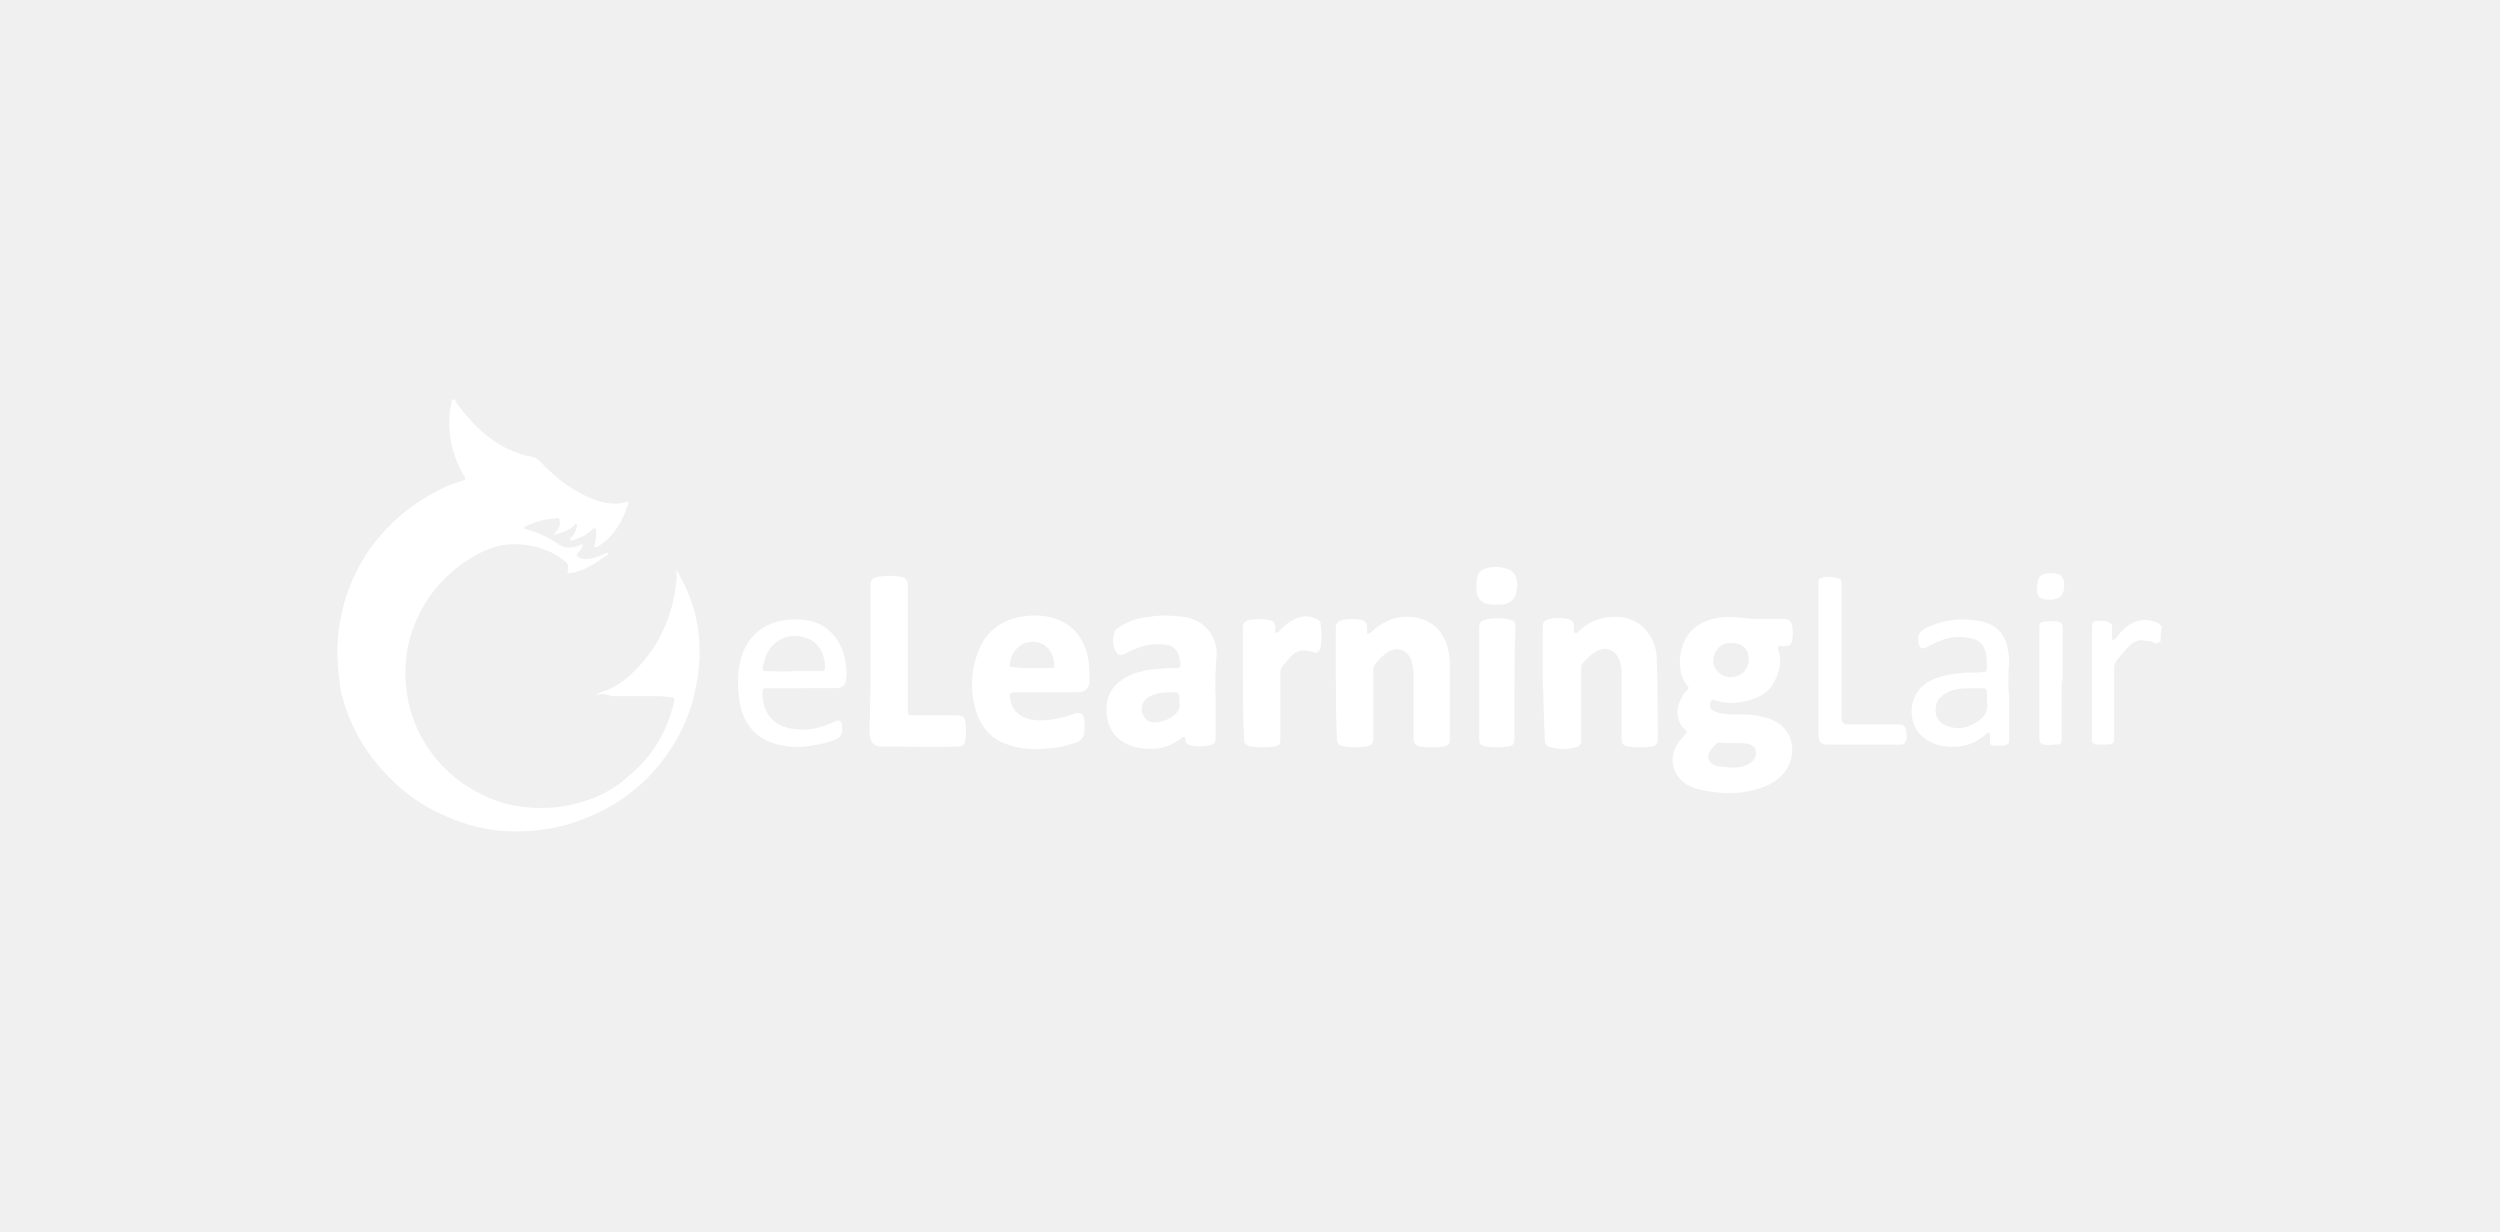
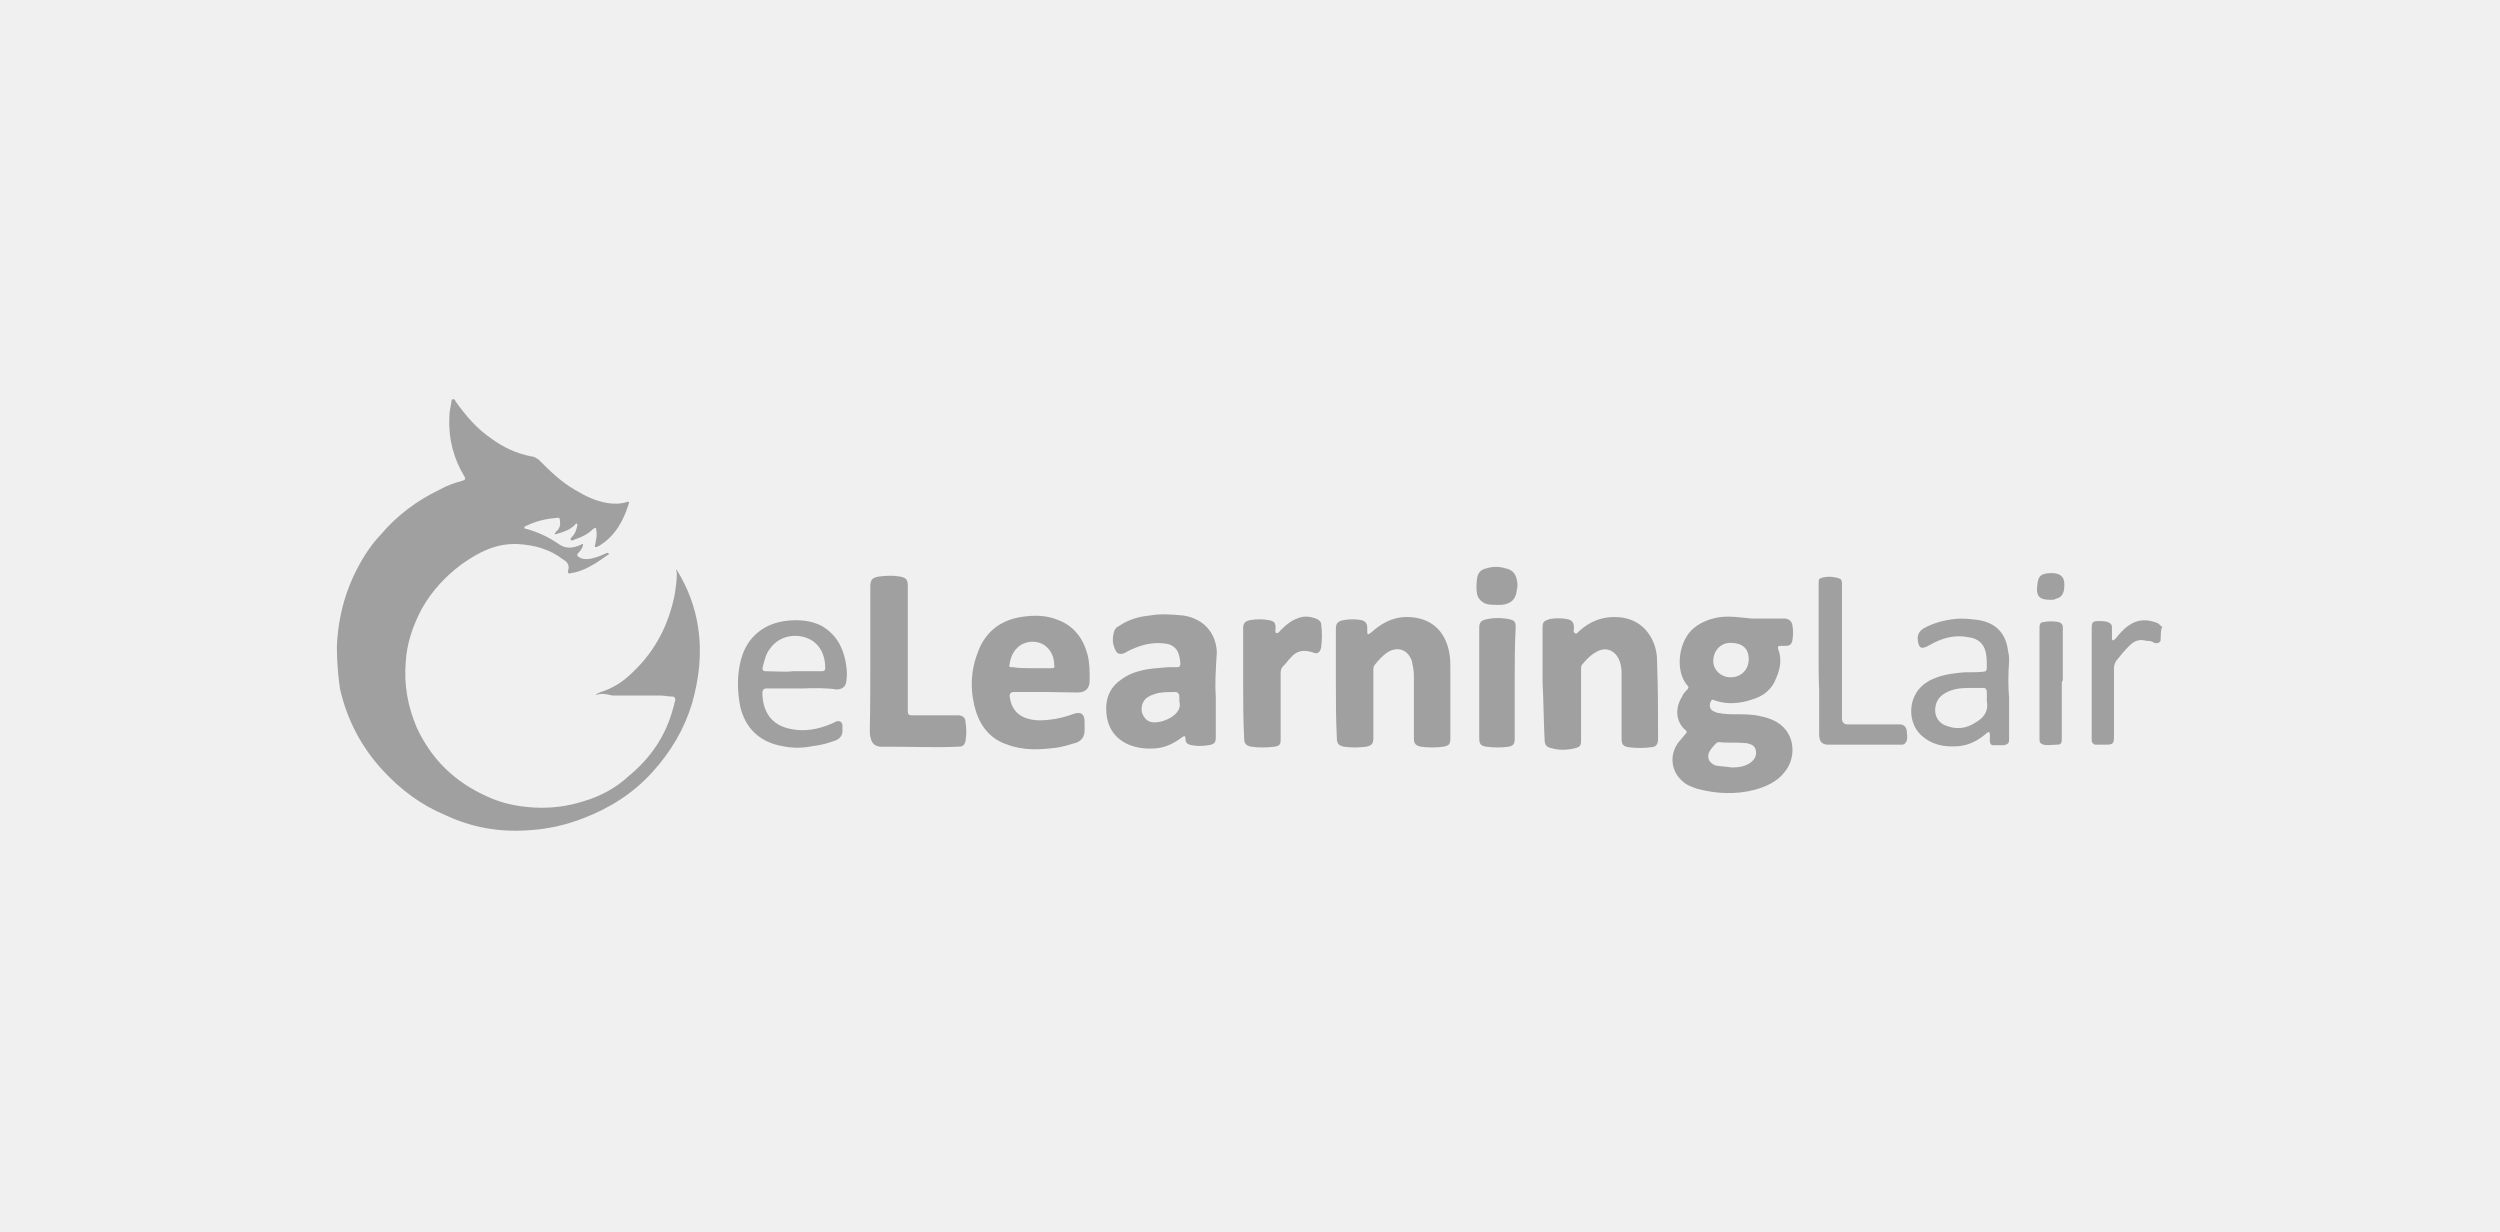
- <svg xmlns="http://www.w3.org/2000/svg" id="Layer_1" data-name="Layer 1" viewBox="0 0 493.5 243">
-   <defs>
-     <style>
-       .cls-1 {
-         fill: #fff;
-       }
-     </style>
-   </defs>
-   <g id="_50jLTs.tif" data-name=" 50jLTs.tif">
+ <svg xmlns="http://www.w3.org/2000/svg" version="1.1" id="Layer_1" x="0px" y="0px" viewBox="0 0 493.5 243" style="enable-background:new 0 0 493.5 243;" xml:space="preserve">
+   <style type="text/css">
+ 	.st0{fill:#A0A0A0;}
+ </style>
+   <g id="_50jLTs.tif">
    <g>
-       <path class="cls-1" d="m426.5,126.52c-.4.6-1,.6-1.59.2-.4-.2-.8-.2-1.2-.2-1.39-.4-2.39,0-3.39.99-1,.99-1.79,1.99-2.59,2.98-.2.4-.4.79-.4,1.39v13.5c0,1.39-.2,1.59-1.59,1.59h-1.99c-.4,0-.8-.4-.8-.79v-22.24c0-1.19.2-1.39,1.39-1.39.6,0,1.2,0,1.79.2.4.2.8.4.8.99v2.18c0,.2,0,.4.2.4s.2-.2.4-.2c.8-.99,1.59-1.99,2.79-2.78,1.79-1.19,3.59-1.19,5.58-.4.4.2.6.6,1,.79-.4-.2-.4,2.98-.4,2.78Z" />
-       <path class="cls-1" d="m117.62,137.24c.2-.4.8-.4,1-.6,2.59-.79,4.58-2.18,6.38-3.97,4.38-4.17,6.97-9.33,8.17-15.29.2-1.39.4-2.58.4-3.97,0-.2,0-.6-.2-.79h.2c2.19,3.57,3.59,7.35,4.18,11.32.8,5.16.2,10.13-1.2,15.09-1.59,5.16-4.18,9.53-7.77,13.5-3.79,4.17-8.37,7.15-13.55,9.13-3.59,1.39-7.17,2.18-10.96,2.38-5.78.4-11.16-.6-16.34-2.98-4.78-1.99-8.77-4.96-12.36-8.94-4.18-4.57-6.97-9.93-8.37-16.09-.4-2.78-.6-5.56-.6-8.34.2-4.77,1.2-9.33,3.19-13.7,1.39-2.98,3.19-5.96,5.38-8.34,3.19-3.77,7.17-6.75,11.56-8.94,1.39-.79,2.99-1.39,4.58-1.79.6-.2.6-.4.4-.79-2.19-3.57-3.19-7.55-2.99-11.72,0-.99.2-1.99.4-2.98,0-.2,0-.6.4-.6.2,0,.4.2.4.4,1.99,2.78,4.18,5.36,6.97,7.35,2.39,1.79,4.98,2.98,7.97,3.57.6,0,1,.4,1.39.6,2.19,2.18,4.38,4.37,7.17,5.96,1.99,1.19,3.99,2.18,6.38,2.58,1.2.2,2.59.2,3.79-.2.4-.2.6,0,.4.4-1,3.18-2.59,6.16-5.58,8.14,0,0-.2.2-.4.2-.2.2-.4.2-.6.2-.2-.2,0-.4,0-.6.2-.99.4-1.79.2-2.78,0-.2,0-.4-.2-.4s-.2.2-.4.2c-1,.99-2.19,1.59-3.39,1.99q-.2,0-.4.2c-.2,0-.4.2-.6,0-.2-.2,0-.4.2-.6.6-.6.8-1.19,1-1.99,0-.2.2-.4,0-.6s-.4.2-.4.2c-1,.99-2.19,1.39-3.59,1.79-.2,0-.4.2-.4,0s.2-.2.2-.4c.8-.6,1-1.39.8-2.38,0-.2,0-.4-.4-.4-2.19.2-4.18.6-6.18,1.59-.2,0-.4.2-.4.4s.4.2.4.2c2.19.6,4.38,1.59,6.38,2.98,1.39.99,2.79.79,4.18.2.2,0,.2-.2.4-.2h.2c0,.6-.4,1.19-.8,1.59-.6.6-.4.79.4,1.19,1.2.4,2.39,0,3.59-.4.4-.2,1-.4,1.39-.6.2,0,.4-.2.4,0,.2.2,0,.4-.2.4-1.99,1.39-3.99,2.78-6.38,3.38-.4,0-.8.2-1,.2q-.4,0-.4-.4c.4-1.19,0-1.79-1-2.38-2.59-1.99-5.58-2.78-8.77-2.98-4.38-.2-7.77,1.59-11.16,3.97-3.19,2.38-5.78,5.16-7.77,8.74-1.79,3.38-2.99,6.95-3.19,10.52-.4,4.57.4,8.94,2.19,13.11,2.99,6.35,7.57,10.72,13.75,13.5,2.99,1.39,5.98,1.99,9.17,2.18,3.39.2,6.58-.2,9.76-1.19,3.39-.99,6.38-2.58,8.97-4.96,4.38-3.57,7.37-8.14,8.77-13.5.2-.4.2-.99.4-1.39,0-.4,0-.79-.6-.79-.8,0-1.59-.2-2.39-.2h-9.37c-1.2-.4-1.99-.6-3.19-.2h0Z" />
-       <path class="cls-1" d="m343,141.02c1.39,0,2.99,0,4.58.4,1.99.4,3.79,1.19,4.98,2.78,1.79,2.38,1.59,5.96-.4,8.34-1.39,1.79-3.59,2.78-5.78,3.38-3.79.99-7.57.79-11.36-.2-1.2-.4-2.19-.79-2.99-1.59-2.39-2.18-2.39-5.56-.4-7.94.4-.4.8-.99,1.2-1.39.2-.2.2-.4,0-.6-1.99-1.59-2.19-4.37-.8-6.55.2-.6.6-.99,1-1.39s.4-.6,0-.99c-2.19-2.58-1.79-7.94.8-10.72,1.39-1.39,3.19-2.18,5.18-2.58,2.19-.4,4.58,0,6.78.2h6.38c.8,0,1.39.4,1.59,1.19.2.99.2,2.18,0,3.18-.2.79-.6.99-1.39.99h-1q-.6,0-.4.6c.8,1.99.4,3.97-.4,5.76-.8,2.18-2.59,3.57-4.78,4.17-2.39.79-4.78.99-7.17.2-.2,0-.6-.4-.8,0-.2.4-.4.79-.2,1.39.2.6.8.79,1.39.99,1.39.4,2.59.4,3.99.4h0Zm-1.2,10.52c1.39,0,2.79-.2,3.79-.99.8-.6,1.2-1.39,1-2.38-.2-.99-1-1.19-1.79-1.39h-.2c-1.79-.2-3.39,0-5.18-.2-.2,0-.4,0-.6.2-.4.4-.8.79-1.2,1.39-.8,1.19-.4,2.38,1,2.98,1,.2,2.19.2,3.19.4h0Zm-.2-24.62c-1.99,0-3.39,1.59-3.39,3.57,0,1.79,1.59,3.18,3.39,3.18,1.99,0,3.59-1.39,3.59-3.57s-1.39-3.18-3.59-3.18h0Z" />
-       <path class="cls-1" d="m239.97,137.44v8.14c0,.99-.2,1.39-1.39,1.59-1.2.2-2.39.2-3.39,0-.8-.2-1.2-.4-1.2-1.39q0-.6-.6-.2c-1.59,1.19-3.19,1.99-4.98,2.18-1.99.2-3.99,0-5.78-.79-2.59-1.19-3.99-3.38-4.18-6.16-.2-2.38.4-4.37,2.19-5.96,1.2-.99,2.59-1.79,4.18-2.18,1.99-.6,3.79-.6,5.78-.79h1.79c.4,0,.6-.2.6-.6,0-.79-.2-1.59-.4-2.18-.4-.99-1.2-1.59-2.19-1.79-2.39-.4-4.58,0-6.78.99-.6.2-1.2.6-1.59.79-1,.4-1.59.2-1.99-.99-.4-.99-.4-1.79-.2-2.78.2-.79.4-1.19,1.2-1.59,1.79-1.19,3.79-1.79,5.98-1.99,2.19-.4,4.38-.2,6.58,0,3.79.6,6.38,3.18,6.58,7.15-.2,3.18-.4,6.16-.2,8.54Zm-7.17.99v-.99c0-.4-.2-.6-.6-.79-1.2,0-2.39,0-3.59.2-.6.2-1.39.4-1.99.79-1,.6-1.39,1.79-1.2,2.98.4,1.19,1.2,1.99,2.39,1.99s2.39-.4,3.39-.99c1.2-.79,1.99-1.79,1.59-3.18h0Z" />
-       <path class="cls-1" d="m304.54,134.66v-10.72c0-1.19.2-1.39,1.39-1.79,1.2-.2,2.39-.2,3.39,0s1.39.6,1.39,1.79c0,.4-.2.79.2.99s.6-.2.8-.4c1.99-1.79,4.18-2.78,6.97-2.78,2.99,0,5.58,1.19,7.17,3.97.8,1.39,1.2,2.98,1.2,4.57.2,5.16.2,10.33.2,15.49,0,.99-.4,1.59-1.39,1.59-1.39.2-2.79.2-4.38,0-1.2-.2-1.39-.6-1.39-1.79v-12.91c0-.99-.2-1.99-.6-2.78-.8-1.59-2.39-2.18-3.79-1.59-1.39.6-2.39,1.59-3.39,2.78-.2.2-.2.6-.2.99v14.1c0,.99-.4,1.19-1.2,1.39-1.59.4-3.19.4-4.58,0-1-.2-1.39-.6-1.39-1.79-.2-3.77-.2-7.55-.4-11.12h0Z" />
-       <path class="cls-1" d="m206.5,136.65h-6.38q-.8,0-.8.79c.4,3.38,2.59,4.57,5.58,4.77,2.39,0,4.58-.4,6.78-1.19,1.59-.6,2.39-.2,2.39,1.59v1.59c0,1.19-.6,1.99-1.59,2.38-1.39.4-2.59.79-3.99.99-3.19.4-6.38.6-9.57-.6-3.19-.99-5.18-3.38-6.18-6.35-1.2-3.77-1.2-7.74.2-11.52,1.39-4.17,4.38-6.55,8.57-7.35,2.59-.4,4.98-.4,7.37.6,3.19,1.19,4.98,3.77,5.78,6.95.4,1.59.4,3.18.4,4.96,0,1.59-.8,2.38-2.39,2.38h-6.18Zm-2.79-4.77h3.79c.4,0,.8,0,.6-.6,0-1.59-.6-2.98-1.99-3.97-1.39-.79-2.79-.79-4.18-.2-1.59.79-2.39,2.38-2.59,3.97-.2.6,0,.6.6.6,1.2.2,2.39.2,3.79.2h0Z" />
-       <path class="cls-1" d="m263.69,134.86v-10.72c0-1.19.4-1.59,1.59-1.79,1.2-.2,2.19-.2,3.39,0,.8.2,1.2.6,1.2,1.59v.79c0,.2,0,.4.2.4s.2-.2.4-.2c1.99-1.79,4.18-3.18,7.17-3.18,4.58,0,7.57,2.58,8.37,7.15.2.99.2,2.18.2,3.18v13.7c0,.99-.2,1.39-1.39,1.59-1.39.2-2.99.2-4.38,0-1-.2-1.39-.6-1.39-1.59v-12.51c0-.99-.2-1.79-.4-2.78-.8-2.38-2.99-2.98-4.98-1.59-.8.6-1.59,1.39-2.19,2.18-.4.4-.4.79-.4,1.19v13.5c0,.99-.4,1.39-1.39,1.59-1.39.2-2.99.2-4.38,0-1-.2-1.39-.6-1.39-1.59-.2-3.77-.2-7.35-.2-10.92h0Z" />
-       <path class="cls-1" d="m171.82,130.1v-14.3c0-1.39.4-1.79,1.79-1.99s2.79-.2,3.99,0,1.59.6,1.59,1.79v24.82c0,.6.2.79.8.79h8.97c1,0,1.59.4,1.59,1.39.2,1.19.2,2.38,0,3.57-.2.99-.6,1.19-1.59,1.19-4.38.2-8.77,0-13.15,0h-1.99c-1,0-1.79-.6-1.99-1.59-.2-.6-.2-.99-.2-1.59.2-4.77.2-9.53.2-14.1h0Z" />
-       <path class="cls-1" d="m158.47,135.85h-7.17q-.8,0-.8.79c0,1.79.4,3.38,1.39,4.77,1.39,1.79,3.39,2.38,5.58,2.58,2.39.2,4.78-.4,6.97-1.39.2,0,.2-.2.4-.2.8-.4,1.39,0,1.39.79v.99c0,.79-.4,1.39-1.2,1.79-1.59.6-2.99.99-4.78,1.19-1.99.4-3.79.4-5.78,0-4.58-.79-7.37-3.57-8.37-7.94-.6-3.18-.6-6.35.2-9.33,1.2-4.37,4.58-7.15,9.37-7.55,2.19-.2,4.38,0,6.38.99,2.79,1.59,4.18,3.97,4.78,6.95.2,1.19.4,2.38.2,3.57,0,1.19-.6,1.99-1.99,1.99-1.79,0-4.18,0-6.58,0h0Zm-1.99-3.38h5.58c.4,0,.8,0,.8-.6,0-1.99-.6-3.77-1.99-4.96-1.99-1.79-6.38-2.18-8.77.99-1,1.19-1.2,2.58-1.59,3.97,0,.4.2.6.6.6,1.99,0,3.79.2,5.38,0h0Z" />
-       <path class="cls-1" d="m396.61,137.84v8.14c0,.79-.2.99-1,1.19h-2.19c-.4,0-.6-.4-.6-.79v-1.19c0-.2,0-.4-.2-.6-.2,0-.4.2-.4.2-1.59,1.39-3.39,2.38-5.58,2.58-2.79.2-5.18-.2-7.37-2.18-2.79-2.58-2.79-8.34,1.59-10.72,1.79-.99,3.99-1.39,5.98-1.59,1.59-.2,2.99,0,4.58-.2.6,0,.8-.2.8-.79,0-.99,0-1.99-.2-2.98-.4-1.79-1.59-2.78-3.39-2.98-2.79-.6-5.38.2-7.77,1.59-.2,0-.2.2-.4.2-1.2.6-1.59.2-1.79-.99-.2-1.19.2-1.99,1.2-2.58,1.79-.99,3.99-1.59,5.98-1.79,1.59-.2,3.19,0,4.78.2,3.39.6,5.38,2.58,5.78,6.16.2.6.2,1.39.2,1.99-.2,2.38-.2,4.77,0,7.15h0Zm-4.38.6v-1.79c0-.4-.2-.79-.6-.79h-2.99c-1.59,0-3.19.2-4.58.99-1.39.79-1.99,1.99-1.99,3.38,0,1.59,1,2.78,2.59,3.18,1.79.6,3.59.4,5.38-.79,1.39-.79,2.59-1.99,2.19-4.17h0Z" />
-       <path class="cls-1" d="m245.36,134.86v-10.92c0-.99.4-1.39,1.39-1.59,1.2-.2,2.39-.2,3.59,0,1.2.2,1.39.6,1.39,1.59,0,.4-.2.79.2.99.4,0,.6-.4.8-.6,1.2-1.19,2.39-2.18,4.18-2.58,1-.2,1.99,0,2.99.4.4.2.8.6.8.99.2,1.59.2,2.98,0,4.57-.2.99-.8,1.39-1.59.99-1.79-.6-3.19-.4-4.38.99-.4.4-.8.99-1.39,1.59s-.6.99-.6,1.79v12.91c0,.99-.2,1.19-1.2,1.39-1.59.2-3.19.2-4.58,0-1-.2-1.39-.6-1.39-1.59-.2-3.77-.2-7.35-.2-10.92h0Z" />
-       <path class="cls-1" d="m358.95,130.1v-14.89c0-.79,0-.99.8-1.19s1.79-.2,2.59,0c1,.2,1.2.4,1.2,1.19v26.61c0,.79.4,1.19,1.2,1.19h10.16c.8,0,1.2.4,1.39,1.19,0,.6.2,1.39,0,1.99-.2.4-.4.79-1,.79h-14.55c-1.2,0-1.79-.6-1.79-1.99v-8.94c0-1.79,0-3.77,0-5.96h0Z" />
-       <path class="cls-1" d="m298.96,134.86v10.92c0,.99-.2,1.39-1.2,1.59-1.39.2-2.99.2-4.38,0-1.2-.2-1.39-.6-1.39-1.79v-21.65c0-.99.4-1.39,1.2-1.59,1.59-.4,3.39-.4,4.98,0,.8.2,1,.6,1,1.39-.2,3.77-.2,7.35-.2,11.12h0Z" />
-       <path class="cls-1" d="m406.97,134.86v10.92c0,.99-.2,1.19-1,1.19s-1.79.2-2.59,0c-.6-.2-.8-.4-.8-.99v-22.24c0-.6.2-.99.8-.99,1-.2,1.99-.2,2.99,0,.6.2.8.6.8.99v10.52c-.2.2-.2.4-.2.6h0Z" />
-       <path class="cls-1" d="m295.57,119.37c-.8,0-1.59,0-2.19-.2-.8-.2-1.59-.99-1.79-1.79-.2-.99-.2-2.18,0-3.38.2-.99.8-1.59,1.79-1.79,1.2-.4,2.59-.4,3.79,0,1.2.2,1.99.99,2.19,2.18.2.79.2,1.39,0,2.18-.2,1.79-1.2,2.58-2.99,2.78h-.8Z" />
-       <path class="cls-1" d="m404.78,118.38c-2.19,0-2.99-.6-2.59-3.18.2-1.39.6-1.79,1.79-1.99,3.19-.4,3.79.99,3.39,3.38-.2.79-.6,1.39-1.59,1.59-.2.2-.6.2-1,.2h0Z" />
+       <path class="st0" d="M426.5,126.5c-0.4,0.6-1,0.6-1.6,0.2c-0.4-0.2-0.8-0.2-1.2-0.2c-1.4-0.4-2.4,0-3.4,1c-1,1-1.8,2-2.6,3    c-0.2,0.4-0.4,0.8-0.4,1.4v13.5c0,1.4-0.2,1.6-1.6,1.6h-2c-0.4,0-0.8-0.4-0.8-0.8v-22.2c0-1.2,0.2-1.4,1.4-1.4    c0.6,0,1.2,0,1.8,0.2c0.4,0.2,0.8,0.4,0.8,1v2.2c0,0.2,0,0.4,0.2,0.4s0.2-0.2,0.4-0.2c0.8-1,1.6-2,2.8-2.8    c1.8-1.2,3.6-1.2,5.6-0.4c0.4,0.2,0.6,0.6,1,0.8C426.5,123.5,426.5,126.7,426.5,126.5L426.5,126.5z" />
+       <path class="st0" d="M117.6,137.2c0.2-0.4,0.8-0.4,1-0.6c2.6-0.8,4.6-2.2,6.4-4c4.4-4.2,7-9.3,8.2-15.3c0.2-1.4,0.4-2.6,0.4-4    c0-0.2,0-0.6-0.2-0.8h0.2c2.2,3.6,3.6,7.3,4.2,11.3c0.8,5.2,0.2,10.1-1.2,15.1c-1.6,5.2-4.2,9.5-7.8,13.5    c-3.8,4.2-8.4,7.1-13.6,9.1c-3.6,1.4-7.2,2.2-11,2.4c-5.8,0.4-11.2-0.6-16.3-3c-4.8-2-8.8-5-12.4-8.9c-4.2-4.6-7-9.9-8.4-16.1    c-0.4-2.8-0.6-5.6-0.6-8.3c0.2-4.8,1.2-9.3,3.2-13.7c1.4-3,3.2-6,5.4-8.3c3.2-3.8,7.2-6.8,11.6-8.9c1.4-0.8,3-1.4,4.6-1.8    c0.6-0.2,0.6-0.4,0.4-0.8c-2.2-3.6-3.2-7.6-3-11.7c0-1,0.2-2,0.4-3c0-0.2,0-0.6,0.4-0.6c0.2,0,0.4,0.2,0.4,0.4    c2,2.8,4.2,5.4,7,7.3c2.4,1.8,5,3,8,3.6c0.6,0,1,0.4,1.4,0.6c2.2,2.2,4.4,4.4,7.2,6c2,1.2,4,2.2,6.4,2.6c1.2,0.2,2.6,0.2,3.8-0.2    c0.4-0.2,0.6,0,0.4,0.4c-1,3.2-2.6,6.2-5.6,8.1c0,0-0.2,0.2-0.4,0.2c-0.2,0.2-0.4,0.2-0.6,0.2c-0.2-0.2,0-0.4,0-0.6    c0.2-1,0.4-1.8,0.2-2.8c0-0.2,0-0.4-0.2-0.4s-0.2,0.2-0.4,0.2c-1,1-2.2,1.6-3.4,2c-0.1,0-0.3,0.1-0.4,0.2c-0.2,0-0.4,0.2-0.6,0    s0-0.4,0.2-0.6c0.6-0.6,0.8-1.2,1-2c0-0.2,0.2-0.4,0-0.6s-0.4,0.2-0.4,0.2c-1,1-2.2,1.4-3.6,1.8c-0.2,0-0.4,0.2-0.4,0    s0.2-0.2,0.2-0.4c0.8-0.6,1-1.4,0.8-2.4c0-0.2,0-0.4-0.4-0.4c-2.2,0.2-4.2,0.6-6.2,1.6c-0.2,0-0.4,0.2-0.4,0.4s0.4,0.2,0.4,0.2    c2.2,0.6,4.4,1.6,6.4,3c1.4,1,2.8,0.8,4.2,0.2c0.2,0,0.2-0.2,0.4-0.2h0.2c0,0.6-0.4,1.2-0.8,1.6c-0.6,0.6-0.4,0.8,0.4,1.2    c1.2,0.4,2.4,0,3.6-0.4c0.4-0.2,1-0.4,1.4-0.6c0.2,0,0.4-0.2,0.4,0c0.2,0.2,0,0.4-0.2,0.4c-2,1.4-4,2.8-6.4,3.4    c-0.4,0-0.8,0.2-1,0.2c-0.3,0-0.4-0.1-0.4-0.4c0.4-1.2,0-1.8-1-2.4c-2.6-2-5.6-2.8-8.8-3c-4.4-0.2-7.8,1.6-11.2,4    c-3.2,2.4-5.8,5.2-7.8,8.7c-1.8,3.4-3,6.9-3.2,10.5c-0.4,4.6,0.4,8.9,2.2,13.1c3,6.4,7.6,10.7,13.8,13.5c3,1.4,6,2,9.2,2.2    c3.4,0.2,6.6-0.2,9.8-1.2c3.4-1,6.4-2.6,9-5c4.4-3.6,7.4-8.1,8.8-13.5c0.2-0.4,0.2-1,0.4-1.4c0-0.4,0-0.8-0.6-0.8    c-0.8,0-1.6-0.2-2.4-0.2h-9.4C119.6,137,118.8,136.8,117.6,137.2L117.6,137.2L117.6,137.2z" />
+       <path class="st0" d="M343,141c1.4,0,3,0,4.6,0.4c2,0.4,3.8,1.2,5,2.8c1.8,2.4,1.6,6-0.4,8.3c-1.4,1.8-3.6,2.8-5.8,3.4    c-3.8,1-7.6,0.8-11.4-0.2c-1.2-0.4-2.2-0.8-3-1.6c-2.4-2.2-2.4-5.6-0.4-7.9c0.4-0.4,0.8-1,1.2-1.4c0.2-0.2,0.2-0.4,0-0.6    c-2-1.6-2.2-4.4-0.8-6.6c0.2-0.6,0.6-1,1-1.4s0.4-0.6,0-1c-2.2-2.6-1.8-7.9,0.8-10.7c1.4-1.4,3.2-2.2,5.2-2.6    c2.2-0.4,4.6,0,6.8,0.2h6.4c0.8,0,1.4,0.4,1.6,1.2c0.2,1,0.2,2.2,0,3.2c-0.2,0.8-0.6,1-1.4,1h-1c-0.4,0-0.5,0.2-0.4,0.6    c0.8,2,0.4,4-0.4,5.8c-0.8,2.2-2.6,3.6-4.8,4.2c-2.4,0.8-4.8,1-7.2,0.2c-0.2,0-0.6-0.4-0.8,0c-0.2,0.4-0.4,0.8-0.2,1.4    c0.2,0.6,0.8,0.8,1.4,1C340.4,141,341.6,141,343,141L343,141L343,141z M341.8,151.5c1.4,0,2.8-0.2,3.8-1c0.8-0.6,1.2-1.4,1-2.4    s-1-1.2-1.8-1.4h-0.2c-1.8-0.2-3.4,0-5.2-0.2c-0.2,0-0.4,0-0.6,0.2c-0.4,0.4-0.8,0.8-1.2,1.4c-0.8,1.2-0.4,2.4,1,3    C339.6,151.3,340.8,151.3,341.8,151.5L341.8,151.5L341.8,151.5z M341.6,126.9c-2,0-3.4,1.6-3.4,3.6c0,1.8,1.6,3.2,3.4,3.2    c2,0,3.6-1.4,3.6-3.6S343.8,126.9,341.6,126.9L341.6,126.9L341.6,126.9z" />
+       <path class="st0" d="M240,137.4v8.1c0,1-0.2,1.4-1.4,1.6c-1.2,0.2-2.4,0.2-3.4,0c-0.8-0.2-1.2-0.4-1.2-1.4c0-0.4-0.2-0.5-0.6-0.2    c-1.6,1.2-3.2,2-5,2.2c-2,0.2-4,0-5.8-0.8c-2.6-1.2-4-3.4-4.2-6.2c-0.2-2.4,0.4-4.4,2.2-6c1.2-1,2.6-1.8,4.2-2.2    c2-0.6,3.8-0.6,5.8-0.8h1.8c0.4,0,0.6-0.2,0.6-0.6c0-0.8-0.2-1.6-0.4-2.2c-0.4-1-1.2-1.6-2.2-1.8c-2.4-0.4-4.6,0-6.8,1    c-0.6,0.2-1.2,0.6-1.6,0.8c-1,0.4-1.6,0.2-2-1c-0.4-1-0.4-1.8-0.2-2.8c0.2-0.8,0.4-1.2,1.2-1.6c1.8-1.2,3.8-1.8,6-2    c2.2-0.4,4.4-0.2,6.6,0c3.8,0.6,6.4,3.2,6.6,7.2C240,132.1,239.8,135.1,240,137.4L240,137.4z M232.8,138.4v-1    c0-0.4-0.2-0.6-0.6-0.8c-1.2,0-2.4,0-3.6,0.2c-0.6,0.2-1.4,0.4-2,0.8c-1,0.6-1.4,1.8-1.2,3c0.4,1.2,1.2,2,2.4,2s2.4-0.4,3.4-1    C232.4,140.8,233.2,139.8,232.8,138.4L232.8,138.4L232.8,138.4z" />
+       <path class="st0" d="M304.5,134.7v-10.7c0-1.2,0.2-1.4,1.4-1.8c1.2-0.2,2.4-0.2,3.4,0s1.4,0.6,1.4,1.8c0,0.4-0.2,0.8,0.2,1    s0.6-0.2,0.8-0.4c2-1.8,4.2-2.8,7-2.8c3,0,5.6,1.2,7.2,4c0.8,1.4,1.2,3,1.2,4.6c0.2,5.2,0.2,10.3,0.2,15.5c0,1-0.4,1.6-1.4,1.6    c-1.4,0.2-2.8,0.2-4.4,0c-1.2-0.2-1.4-0.6-1.4-1.8v-12.9c0-1-0.2-2-0.6-2.8c-0.8-1.6-2.4-2.2-3.8-1.6c-1.4,0.6-2.4,1.6-3.4,2.8    c-0.2,0.2-0.2,0.6-0.2,1v14.1c0,1-0.4,1.2-1.2,1.4c-1.6,0.4-3.2,0.4-4.6,0c-1-0.2-1.4-0.6-1.4-1.8    C304.7,142,304.7,138.2,304.5,134.7L304.5,134.7L304.5,134.7z" />
+       <path class="st0" d="M206.5,136.6h-6.4c-0.5,0-0.8,0.3-0.8,0.8c0.4,3.4,2.6,4.6,5.6,4.8c2.4,0,4.6-0.4,6.8-1.2    c1.6-0.6,2.4-0.2,2.4,1.6v1.6c0,1.2-0.6,2-1.6,2.4c-1.4,0.4-2.6,0.8-4,1c-3.2,0.4-6.4,0.6-9.6-0.6c-3.2-1-5.2-3.4-6.2-6.4    c-1.2-3.8-1.2-7.7,0.2-11.5c1.4-4.2,4.4-6.6,8.6-7.3c2.6-0.4,5-0.4,7.4,0.6c3.2,1.2,5,3.8,5.8,6.9c0.4,1.6,0.4,3.2,0.4,5    c0,1.6-0.8,2.4-2.4,2.4L206.5,136.6L206.5,136.6z M203.7,131.9h3.8c0.4,0,0.8,0,0.6-0.6c0-1.6-0.6-3-2-4c-1.4-0.8-2.8-0.8-4.2-0.2    c-1.6,0.8-2.4,2.4-2.6,4c-0.2,0.6,0,0.6,0.6,0.6C201.1,131.9,202.3,131.9,203.7,131.9L203.7,131.9L203.7,131.9z" />
+       <path class="st0" d="M263.7,134.9v-10.7c0-1.2,0.4-1.6,1.6-1.8c1.2-0.2,2.2-0.2,3.4,0c0.8,0.2,1.2,0.6,1.2,1.6v0.8    c0,0.2,0,0.4,0.2,0.4s0.2-0.2,0.4-0.2c2-1.8,4.2-3.2,7.2-3.2c4.6,0,7.6,2.6,8.4,7.1c0.2,1,0.2,2.2,0.2,3.2v13.7    c0,1-0.2,1.4-1.4,1.6c-1.4,0.2-3,0.2-4.4,0c-1-0.2-1.4-0.6-1.4-1.6v-12.5c0-1-0.2-1.8-0.4-2.8c-0.8-2.4-3-3-5-1.6    c-0.8,0.6-1.6,1.4-2.2,2.2c-0.4,0.4-0.4,0.8-0.4,1.2v13.5c0,1-0.4,1.4-1.4,1.6c-1.4,0.2-3,0.2-4.4,0c-1-0.2-1.4-0.6-1.4-1.6    C263.7,142,263.7,138.4,263.7,134.9L263.7,134.9L263.7,134.9z" />
+       <path class="st0" d="M171.8,130.1v-14.3c0-1.4,0.4-1.8,1.8-2s2.8-0.2,4,0s1.6,0.6,1.6,1.8v24.8c0,0.6,0.2,0.8,0.8,0.8h9    c1,0,1.6,0.4,1.6,1.4c0.2,1.2,0.2,2.4,0,3.6c-0.2,1-0.6,1.2-1.6,1.2c-4.4,0.2-8.8,0-13.1,0h-2c-1,0-1.8-0.6-2-1.6    c-0.2-0.6-0.2-1-0.2-1.6C171.8,139.4,171.8,134.7,171.8,130.1L171.8,130.1L171.8,130.1z" />
+       <path class="st0" d="M158.5,135.9h-7.2c-0.5,0-0.8,0.3-0.8,0.8c0,1.8,0.4,3.4,1.4,4.8c1.4,1.8,3.4,2.4,5.6,2.6    c2.4,0.2,4.8-0.4,7-1.4c0.2,0,0.2-0.2,0.4-0.2c0.8-0.4,1.4,0,1.4,0.8v1c0,0.8-0.4,1.4-1.2,1.8c-1.6,0.6-3,1-4.8,1.2    c-2,0.4-3.8,0.4-5.8,0c-4.6-0.8-7.4-3.6-8.4-7.9c-0.6-3.2-0.6-6.4,0.2-9.3c1.2-4.4,4.6-7.2,9.4-7.6c2.2-0.2,4.4,0,6.4,1    c2.8,1.6,4.2,4,4.8,7c0.2,1.2,0.4,2.4,0.2,3.6c0,1.2-0.6,2-2,2C163.2,135.8,160.9,135.8,158.5,135.9L158.5,135.9L158.5,135.9z     M156.5,132.5h5.6c0.4,0,0.8,0,0.8-0.6c0-2-0.6-3.8-2-5c-2-1.8-6.4-2.2-8.8,1c-1,1.2-1.2,2.6-1.6,4c0,0.4,0.2,0.6,0.6,0.6    C153.1,132.5,154.9,132.7,156.5,132.5L156.5,132.5L156.5,132.5z" />
+       <path class="st0" d="M396.6,137.8v8.1c0,0.8-0.2,1-1,1.2h-2.2c-0.4,0-0.6-0.4-0.6-0.8v-1.2c0-0.2,0-0.4-0.2-0.6    c-0.2,0-0.4,0.2-0.4,0.2c-1.6,1.4-3.4,2.4-5.6,2.6c-2.8,0.2-5.2-0.2-7.4-2.2c-2.8-2.6-2.8-8.3,1.6-10.7c1.8-1,4-1.4,6-1.6    c1.6-0.2,3,0,4.6-0.2c0.6,0,0.8-0.2,0.8-0.8c0-1,0-2-0.2-3c-0.4-1.8-1.6-2.8-3.4-3c-2.8-0.6-5.4,0.2-7.8,1.6    c-0.2,0-0.2,0.2-0.4,0.2c-1.2,0.6-1.6,0.2-1.8-1c-0.2-1.2,0.2-2,1.2-2.6c1.8-1,4-1.6,6-1.8c1.6-0.2,3.2,0,4.8,0.2    c3.4,0.6,5.4,2.6,5.8,6.2c0.2,0.6,0.2,1.4,0.2,2C396.4,133.1,396.4,135.5,396.6,137.8L396.6,137.8L396.6,137.8z M392.2,138.4v-1.8    c0-0.4-0.2-0.8-0.6-0.8h-3c-1.6,0-3.2,0.2-4.6,1c-1.4,0.8-2,2-2,3.4c0,1.6,1,2.8,2.6,3.2c1.8,0.6,3.6,0.4,5.4-0.8    C391.4,141.8,392.6,140.6,392.2,138.4L392.2,138.4L392.2,138.4z" />
+       <path class="st0" d="M245.4,134.9v-10.9c0-1,0.4-1.4,1.4-1.6c1.2-0.2,2.4-0.2,3.6,0s1.4,0.6,1.4,1.6c0,0.4-0.2,0.8,0.2,1    c0.4,0,0.6-0.4,0.8-0.6c1.2-1.2,2.4-2.2,4.2-2.6c1-0.2,2,0,3,0.4c0.4,0.2,0.8,0.6,0.8,1c0.2,1.6,0.2,3,0,4.6c-0.2,1-0.8,1.4-1.6,1    c-1.8-0.6-3.2-0.4-4.4,1c-0.4,0.4-0.8,1-1.4,1.6s-0.6,1-0.6,1.8V146c0,1-0.2,1.2-1.2,1.4c-1.6,0.2-3.2,0.2-4.6,0    c-1-0.2-1.4-0.6-1.4-1.6C245.4,142,245.4,138.4,245.4,134.9L245.4,134.9L245.4,134.9z" />
+       <path class="st0" d="M359,130.1v-14.9c0-0.8,0-1,0.8-1.2s1.8-0.2,2.6,0c1,0.2,1.2,0.4,1.2,1.2v26.6c0,0.8,0.4,1.2,1.2,1.2h10.2    c0.8,0,1.2,0.4,1.4,1.2c0,0.6,0.2,1.4,0,2c-0.2,0.4-0.4,0.8-1,0.8h-14.5c-1.2,0-1.8-0.6-1.8-2v-8.9C359,134.3,359,132.3,359,130.1    L359,130.1L359,130.1z" />
+       <path class="st0" d="M299,134.9v10.9c0,1-0.2,1.4-1.2,1.6c-1.4,0.2-3,0.2-4.4,0c-1.2-0.2-1.4-0.6-1.4-1.8v-21.7    c0-1,0.4-1.4,1.2-1.6c1.6-0.4,3.4-0.4,5,0c0.8,0.2,1,0.6,1,1.4C299,127.5,299,131.1,299,134.9L299,134.9L299,134.9z" />
+       <path class="st0" d="M407,134.9v10.9c0,1-0.2,1.2-1,1.2s-1.8,0.2-2.6,0c-0.6-0.2-0.8-0.4-0.8-1v-22.2c0-0.6,0.2-1,0.8-1    c1-0.2,2-0.2,3,0c0.6,0.2,0.8,0.6,0.8,1v10.5C407,134.5,407,134.7,407,134.9L407,134.9L407,134.9z" />
+       <path class="st0" d="M295.6,119.4c-0.8,0-1.6,0-2.2-0.2c-0.8-0.2-1.6-1-1.8-1.8c-0.2-1-0.2-2.2,0-3.4c0.2-1,0.8-1.6,1.8-1.8    c1.2-0.4,2.6-0.4,3.8,0c1.2,0.2,2,1,2.2,2.2c0.2,0.8,0.2,1.4,0,2.2c-0.2,1.8-1.2,2.6-3,2.8L295.6,119.4L295.6,119.4z" />
+       <path class="st0" d="M404.8,118.4c-2.2,0-3-0.6-2.6-3.2c0.2-1.4,0.6-1.8,1.8-2c3.2-0.4,3.8,1,3.4,3.4c-0.2,0.8-0.6,1.4-1.6,1.6    C405.6,118.4,405.2,118.4,404.8,118.4L404.8,118.4L404.8,118.4z" />
    </g>
  </g>
</svg>
